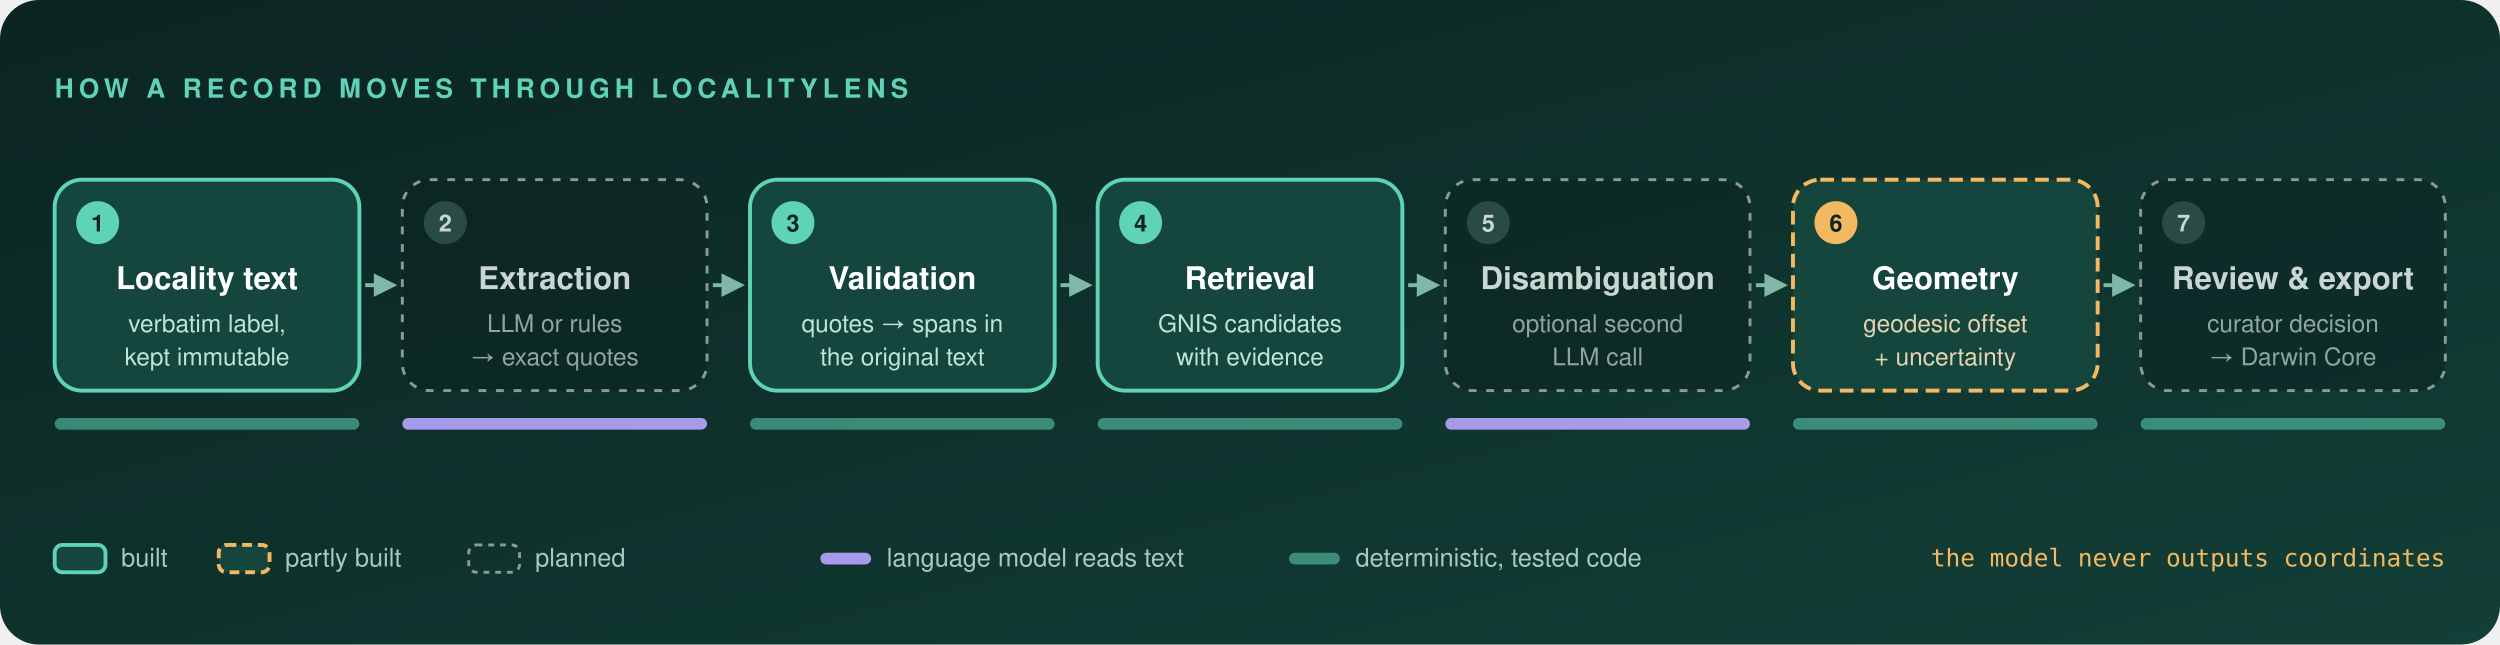
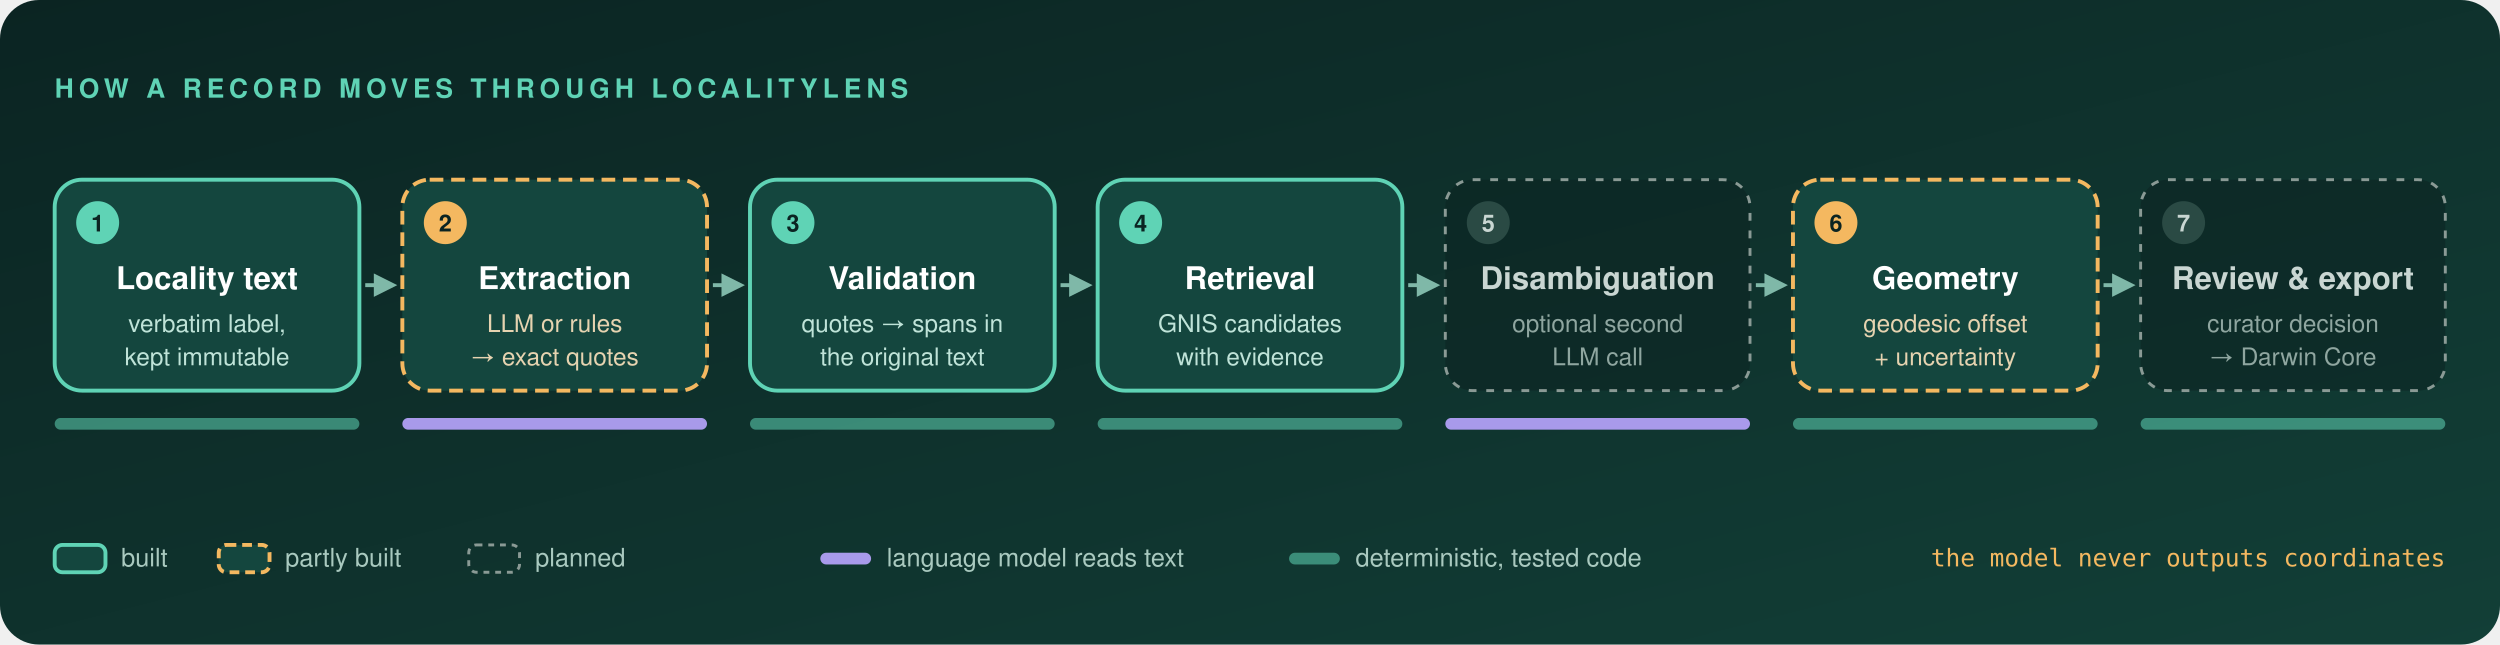
<svg xmlns="http://www.w3.org/2000/svg" width="1280" height="330" viewBox="0 0 1280 330" role="img" aria-labelledby="t d">
  <defs>
    <linearGradient id="bg" x1="0" y1="0" x2="1" y2="1">
      <stop offset="0" stop-color="#0B2422" />
      <stop offset="1" stop-color="#123F37" />
    </linearGradient>
    <marker id="a" viewBox="0 0 10 10" refX="8" refY="5" markerWidth="6" markerHeight="6" orient="auto">
      <path d="M0,0 L10,5 L0,10 z" fill="#7FB8A8" />
    </marker>
  </defs>
  <rect width="1280" height="330" rx="20" fill="url(#bg)" />
  <text x="28" y="50" font-family="-apple-system, BlinkMacSystemFont, 'Segoe UI', Helvetica, Arial, sans-serif" font-size="13.5" font-weight="600" letter-spacing="2.6" fill="#5FD3B5">HOW A RECORD MOVES THROUGH LOCALITYLENS</text>
  <rect x="28" y="92" width="156" height="108" rx="14" fill="#14463E" stroke="#5FD3B5" stroke-width="2" />
  <circle cx="50" cy="114" r="11" fill="#5FD3B5" />
  <text x="50" y="118.5" text-anchor="middle" font-family="-apple-system, BlinkMacSystemFont, 'Segoe UI', Helvetica, Arial, sans-serif" font-size="12" font-weight="700" fill="#0B2422">1</text>
  <text x="106.0" y="148" text-anchor="middle" font-family="-apple-system, BlinkMacSystemFont, 'Segoe UI', Helvetica, Arial, sans-serif" font-size="16" font-weight="700" fill="#FFFFFF">Locality text</text>
  <text x="106.0" y="170" text-anchor="middle" font-family="-apple-system, BlinkMacSystemFont, 'Segoe UI', Helvetica, Arial, sans-serif" font-size="12.5" fill="#BFE3D8">verbatim label,</text>
  <text x="106.0" y="187" text-anchor="middle" font-family="-apple-system, BlinkMacSystemFont, 'Segoe UI', Helvetica, Arial, sans-serif" font-size="12.5" fill="#BFE3D8">kept immutable</text>
  <line x1="187" y1="146.0" x2="201" y2="146.0" stroke="#7FB8A8" stroke-width="2" marker-end="url(#a)" />
  <rect x="28" y="214" width="156" height="6" rx="3" fill="#5FD3B5" fill-opacity="0.55" />
-   <rect x="206" y="92" width="156" height="108" rx="14" fill="#0B2422" fill-opacity="0.55" stroke="#8A9A95" stroke-width="1.5" stroke-dasharray="4 5" />
-   <circle cx="228" cy="114" r="11" fill="#2A4A44" />
-   <text x="228" y="118.5" text-anchor="middle" font-family="-apple-system, BlinkMacSystemFont, 'Segoe UI', Helvetica, Arial, sans-serif" font-size="12" font-weight="700" fill="#C9D6D2">2</text>
-   <text x="284.0" y="148" text-anchor="middle" font-family="-apple-system, BlinkMacSystemFont, 'Segoe UI', Helvetica, Arial, sans-serif" font-size="16" font-weight="700" fill="#C9D6D2">Extraction</text>
-   <text x="284.0" y="170" text-anchor="middle" font-family="-apple-system, BlinkMacSystemFont, 'Segoe UI', Helvetica, Arial, sans-serif" font-size="12.5" fill="#8FA6A0">LLM or rules</text>
-   <text x="284.0" y="187" text-anchor="middle" font-family="-apple-system, BlinkMacSystemFont, 'Segoe UI', Helvetica, Arial, sans-serif" font-size="12.5" fill="#8FA6A0">→ exact quotes</text>
+   <rect x="206" y="92" width="156" height="108" rx="14" fill="#14463E" stroke="#F4B860" stroke-width="2" stroke-dasharray="7 4" />
+   <circle cx="228" cy="114" r="11" fill="#F4B860" />
+   <text x="228" y="118.5" text-anchor="middle" font-family="-apple-system, BlinkMacSystemFont, 'Segoe UI', Helvetica, Arial, sans-serif" font-size="12" font-weight="700" fill="#0B2422">2</text>
+   <text x="284.0" y="148" text-anchor="middle" font-family="-apple-system, BlinkMacSystemFont, 'Segoe UI', Helvetica, Arial, sans-serif" font-size="16" font-weight="700" fill="#FFFFFF">Extraction</text>
+   <text x="284.0" y="170" text-anchor="middle" font-family="-apple-system, BlinkMacSystemFont, 'Segoe UI', Helvetica, Arial, sans-serif" font-size="12.5" fill="#E6D3B0">LLM or rules</text>
+   <text x="284.0" y="187" text-anchor="middle" font-family="-apple-system, BlinkMacSystemFont, 'Segoe UI', Helvetica, Arial, sans-serif" font-size="12.5" fill="#E6D3B0">→ exact quotes</text>
  <line x1="365" y1="146.0" x2="379" y2="146.0" stroke="#7FB8A8" stroke-width="2" marker-end="url(#a)" />
  <rect x="206" y="214" width="156" height="6" rx="3" fill="#B9A6FF" fill-opacity="0.9" />
  <rect x="384" y="92" width="156" height="108" rx="14" fill="#14463E" stroke="#5FD3B5" stroke-width="2" />
  <circle cx="406" cy="114" r="11" fill="#5FD3B5" />
  <text x="406" y="118.5" text-anchor="middle" font-family="-apple-system, BlinkMacSystemFont, 'Segoe UI', Helvetica, Arial, sans-serif" font-size="12" font-weight="700" fill="#0B2422">3</text>
  <text x="462.0" y="148" text-anchor="middle" font-family="-apple-system, BlinkMacSystemFont, 'Segoe UI', Helvetica, Arial, sans-serif" font-size="16" font-weight="700" fill="#FFFFFF">Validation</text>
  <text x="462.0" y="170" text-anchor="middle" font-family="-apple-system, BlinkMacSystemFont, 'Segoe UI', Helvetica, Arial, sans-serif" font-size="12.5" fill="#BFE3D8">quotes → spans in</text>
  <text x="462.0" y="187" text-anchor="middle" font-family="-apple-system, BlinkMacSystemFont, 'Segoe UI', Helvetica, Arial, sans-serif" font-size="12.5" fill="#BFE3D8">the original text</text>
  <line x1="543" y1="146.0" x2="557" y2="146.0" stroke="#7FB8A8" stroke-width="2" marker-end="url(#a)" />
  <rect x="384" y="214" width="156" height="6" rx="3" fill="#5FD3B5" fill-opacity="0.55" />
  <rect x="562" y="92" width="156" height="108" rx="14" fill="#14463E" stroke="#5FD3B5" stroke-width="2" />
  <circle cx="584" cy="114" r="11" fill="#5FD3B5" />
  <text x="584" y="118.5" text-anchor="middle" font-family="-apple-system, BlinkMacSystemFont, 'Segoe UI', Helvetica, Arial, sans-serif" font-size="12" font-weight="700" fill="#0B2422">4</text>
  <text x="640.0" y="148" text-anchor="middle" font-family="-apple-system, BlinkMacSystemFont, 'Segoe UI', Helvetica, Arial, sans-serif" font-size="16" font-weight="700" fill="#FFFFFF">Retrieval</text>
  <text x="640.0" y="170" text-anchor="middle" font-family="-apple-system, BlinkMacSystemFont, 'Segoe UI', Helvetica, Arial, sans-serif" font-size="12.5" fill="#BFE3D8">GNIS candidates</text>
  <text x="640.0" y="187" text-anchor="middle" font-family="-apple-system, BlinkMacSystemFont, 'Segoe UI', Helvetica, Arial, sans-serif" font-size="12.5" fill="#BFE3D8">with evidence</text>
  <line x1="721" y1="146.0" x2="735" y2="146.0" stroke="#7FB8A8" stroke-width="2" marker-end="url(#a)" />
  <rect x="562" y="214" width="156" height="6" rx="3" fill="#5FD3B5" fill-opacity="0.55" />
  <rect x="740" y="92" width="156" height="108" rx="14" fill="#0B2422" fill-opacity="0.55" stroke="#8A9A95" stroke-width="1.5" stroke-dasharray="4 5" />
  <circle cx="762" cy="114" r="11" fill="#2A4A44" />
  <text x="762" y="118.5" text-anchor="middle" font-family="-apple-system, BlinkMacSystemFont, 'Segoe UI', Helvetica, Arial, sans-serif" font-size="12" font-weight="700" fill="#C9D6D2">5</text>
  <text x="818.0" y="148" text-anchor="middle" font-family="-apple-system, BlinkMacSystemFont, 'Segoe UI', Helvetica, Arial, sans-serif" font-size="16" font-weight="700" fill="#C9D6D2">Disambiguation</text>
  <text x="818.0" y="170" text-anchor="middle" font-family="-apple-system, BlinkMacSystemFont, 'Segoe UI', Helvetica, Arial, sans-serif" font-size="12.5" fill="#8FA6A0">optional second</text>
  <text x="818.0" y="187" text-anchor="middle" font-family="-apple-system, BlinkMacSystemFont, 'Segoe UI', Helvetica, Arial, sans-serif" font-size="12.5" fill="#8FA6A0">LLM call</text>
  <line x1="899" y1="146.0" x2="913" y2="146.0" stroke="#7FB8A8" stroke-width="2" marker-end="url(#a)" />
  <rect x="740" y="214" width="156" height="6" rx="3" fill="#B9A6FF" fill-opacity="0.9" />
  <rect x="918" y="92" width="156" height="108" rx="14" fill="#14463E" stroke="#F4B860" stroke-width="2" stroke-dasharray="7 4" />
  <circle cx="940" cy="114" r="11" fill="#F4B860" />
  <text x="940" y="118.5" text-anchor="middle" font-family="-apple-system, BlinkMacSystemFont, 'Segoe UI', Helvetica, Arial, sans-serif" font-size="12" font-weight="700" fill="#0B2422">6</text>
  <text x="996.0" y="148" text-anchor="middle" font-family="-apple-system, BlinkMacSystemFont, 'Segoe UI', Helvetica, Arial, sans-serif" font-size="16" font-weight="700" fill="#FFFFFF">Geometry</text>
  <text x="996.0" y="170" text-anchor="middle" font-family="-apple-system, BlinkMacSystemFont, 'Segoe UI', Helvetica, Arial, sans-serif" font-size="12.5" fill="#E6D3B0">geodesic offset</text>
  <text x="996.0" y="187" text-anchor="middle" font-family="-apple-system, BlinkMacSystemFont, 'Segoe UI', Helvetica, Arial, sans-serif" font-size="12.5" fill="#E6D3B0">+ uncertainty</text>
  <line x1="1077" y1="146.0" x2="1091" y2="146.0" stroke="#7FB8A8" stroke-width="2" marker-end="url(#a)" />
  <rect x="918" y="214" width="156" height="6" rx="3" fill="#5FD3B5" fill-opacity="0.55" />
  <rect x="1096" y="92" width="156" height="108" rx="14" fill="#0B2422" fill-opacity="0.55" stroke="#8A9A95" stroke-width="1.5" stroke-dasharray="4 5" />
  <circle cx="1118" cy="114" r="11" fill="#2A4A44" />
  <text x="1118" y="118.5" text-anchor="middle" font-family="-apple-system, BlinkMacSystemFont, 'Segoe UI', Helvetica, Arial, sans-serif" font-size="12" font-weight="700" fill="#C9D6D2">7</text>
  <text x="1174.0" y="148" text-anchor="middle" font-family="-apple-system, BlinkMacSystemFont, 'Segoe UI', Helvetica, Arial, sans-serif" font-size="16" font-weight="700" fill="#C9D6D2">Review &amp; export</text>
  <text x="1174.0" y="170" text-anchor="middle" font-family="-apple-system, BlinkMacSystemFont, 'Segoe UI', Helvetica, Arial, sans-serif" font-size="12.5" fill="#8FA6A0">curator decision</text>
  <text x="1174.0" y="187" text-anchor="middle" font-family="-apple-system, BlinkMacSystemFont, 'Segoe UI', Helvetica, Arial, sans-serif" font-size="12.5" fill="#8FA6A0">→ Darwin Core</text>
  <rect x="1096" y="214" width="156" height="6" rx="3" fill="#5FD3B5" fill-opacity="0.55" />
  <g font-family="-apple-system, BlinkMacSystemFont, 'Segoe UI', Helvetica, Arial, sans-serif" font-size="13" fill="#A9C9BF">
    <rect x="28" y="279" width="26" height="14" rx="4" fill="#14463E" stroke="#5FD3B5" stroke-width="2" />
    <text x="62" y="290">built</text>
    <rect x="112" y="279" width="26" height="14" rx="4" fill="#14463E" stroke="#F4B860" stroke-width="2" stroke-dasharray="5 3" />
    <text x="146" y="290">partly built</text>
    <rect x="240" y="279" width="26" height="14" rx="4" fill="none" stroke="#8A9A95" stroke-width="1.5" stroke-dasharray="3 3" />
    <text x="274" y="290">planned</text>
    <rect x="420" y="283" width="26" height="6" rx="3" fill="#B9A6FF" fill-opacity="0.9" />
    <text x="454" y="290">language model reads text</text>
    <rect x="660" y="283" width="26" height="6" rx="3" fill="#5FD3B5" fill-opacity="0.55" />
    <text x="694" y="290">deterministic, tested code</text>
  </g>
  <text x="1252" y="290" text-anchor="end" font-family="ui-monospace, SFMono-Regular, Menlo, Consolas, monospace" font-size="12.5" fill="#F4B860">the model never outputs coordinates</text>
</svg>
